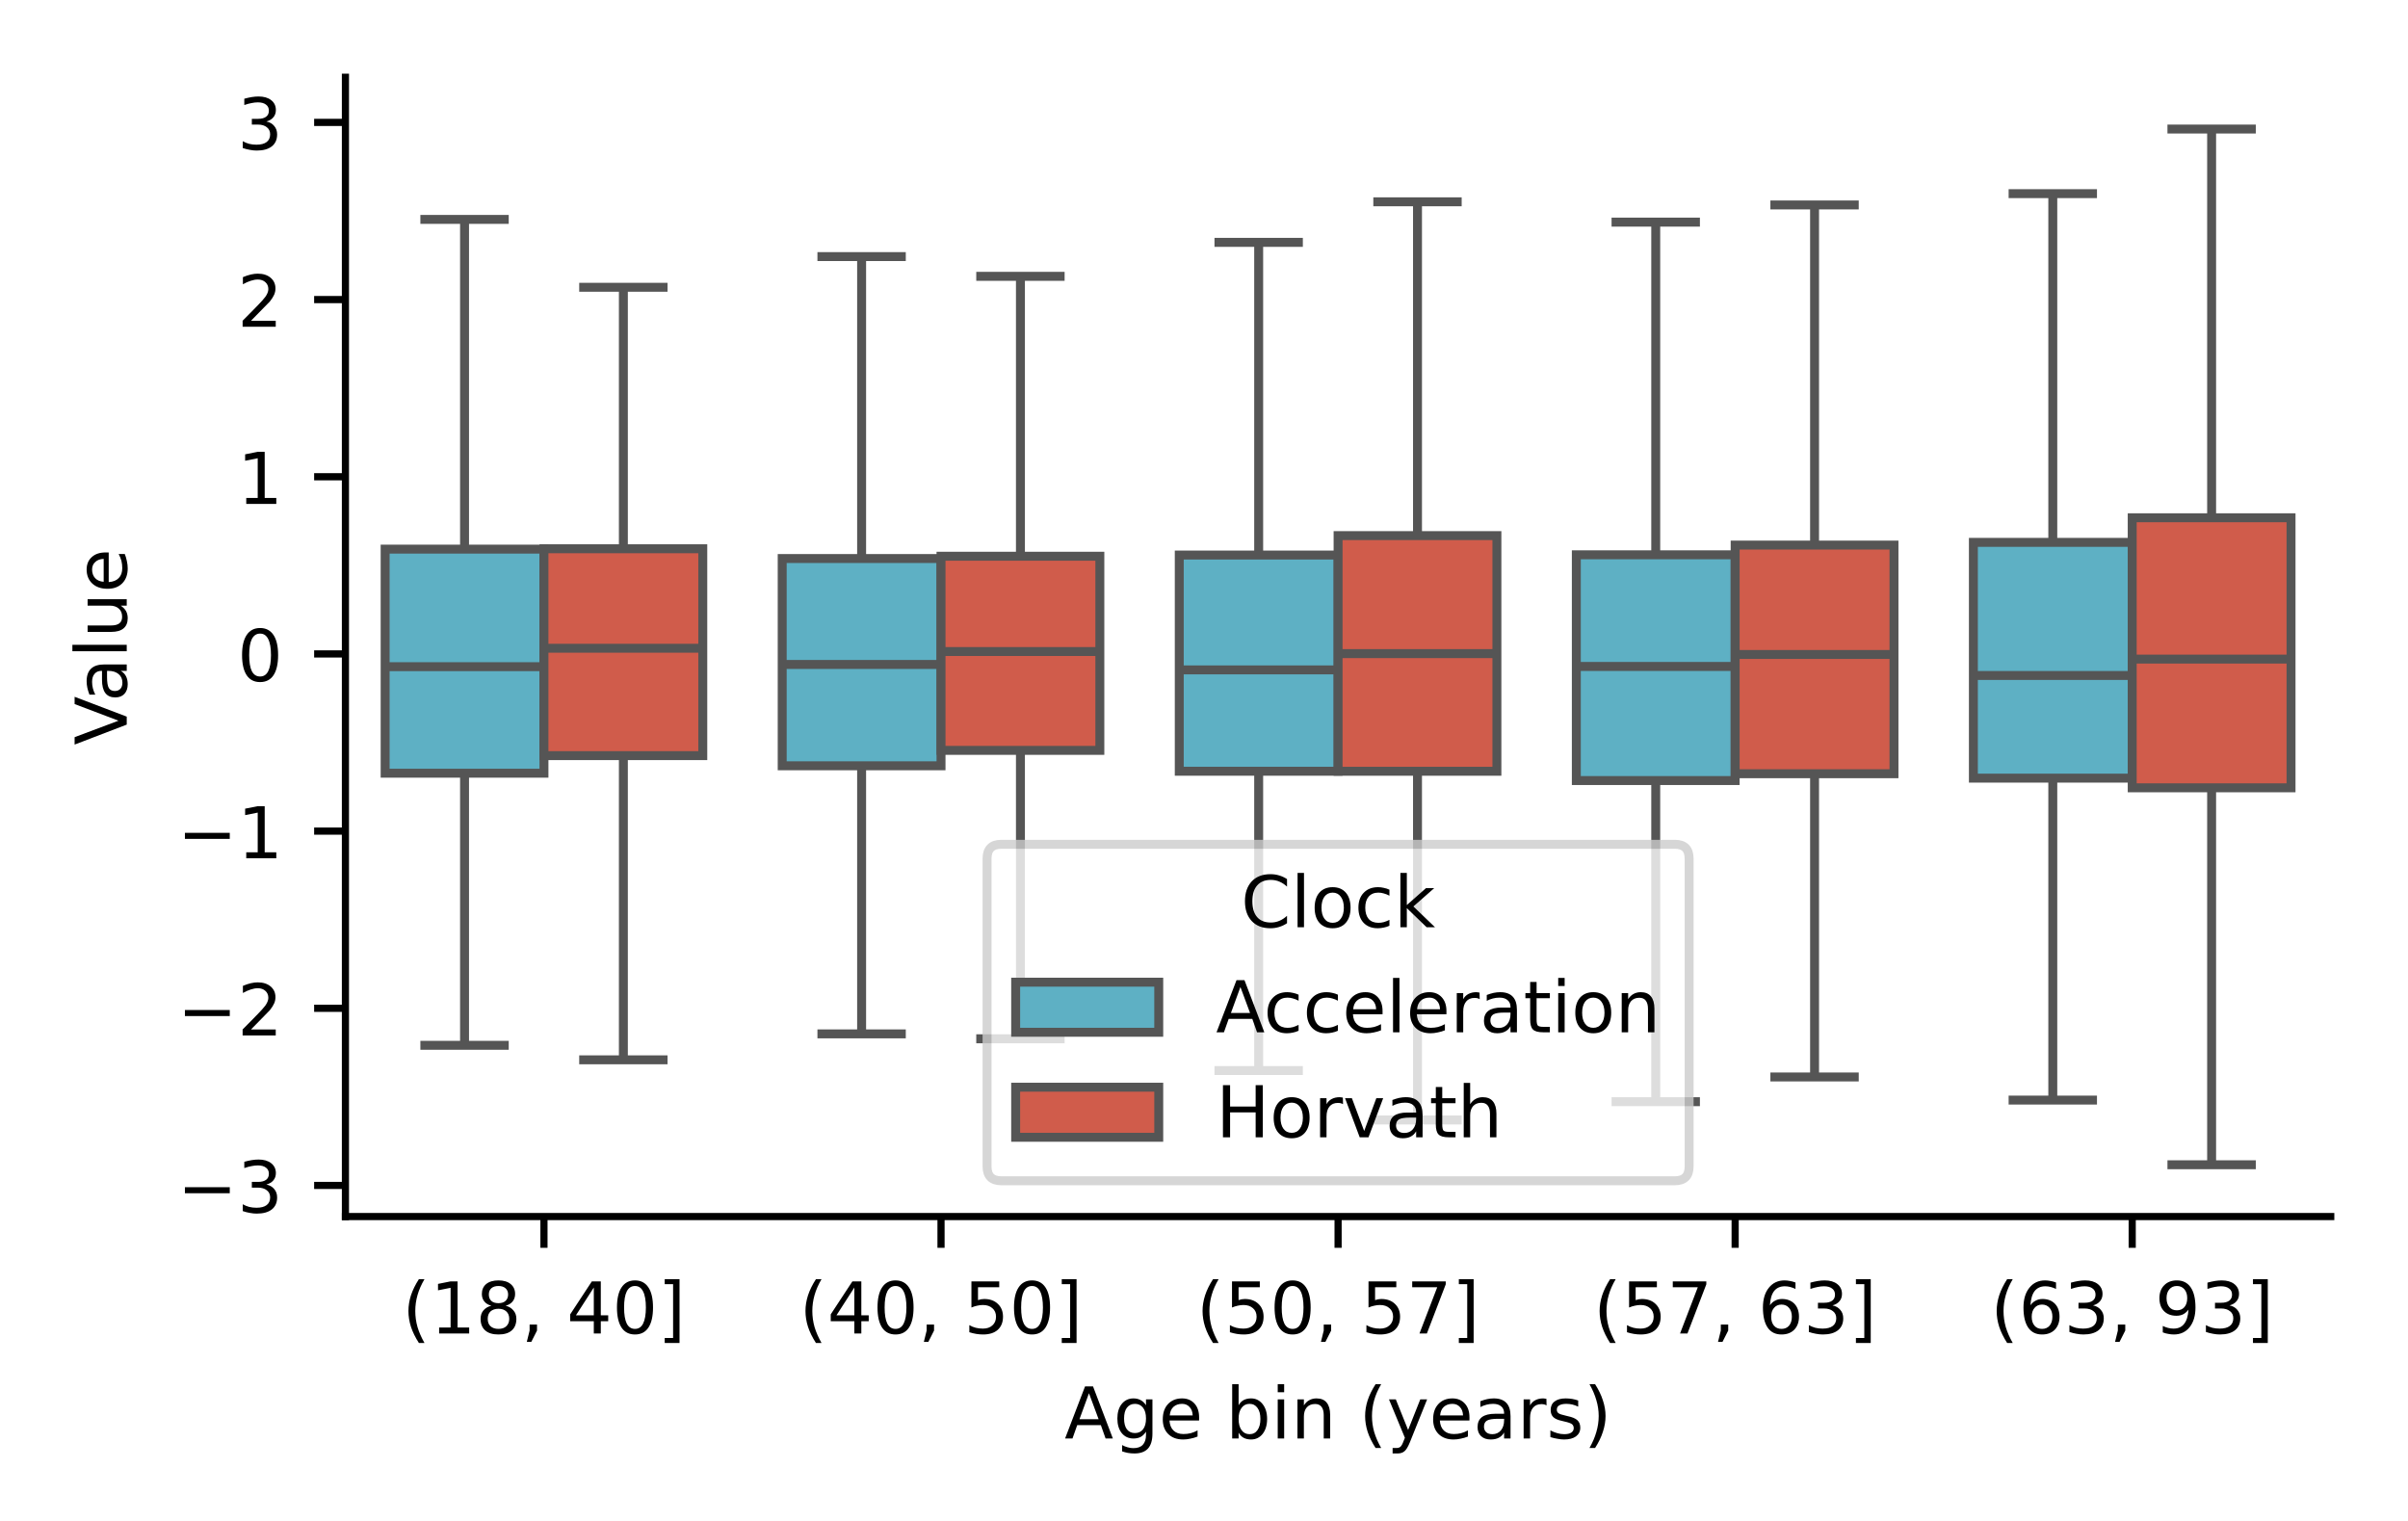
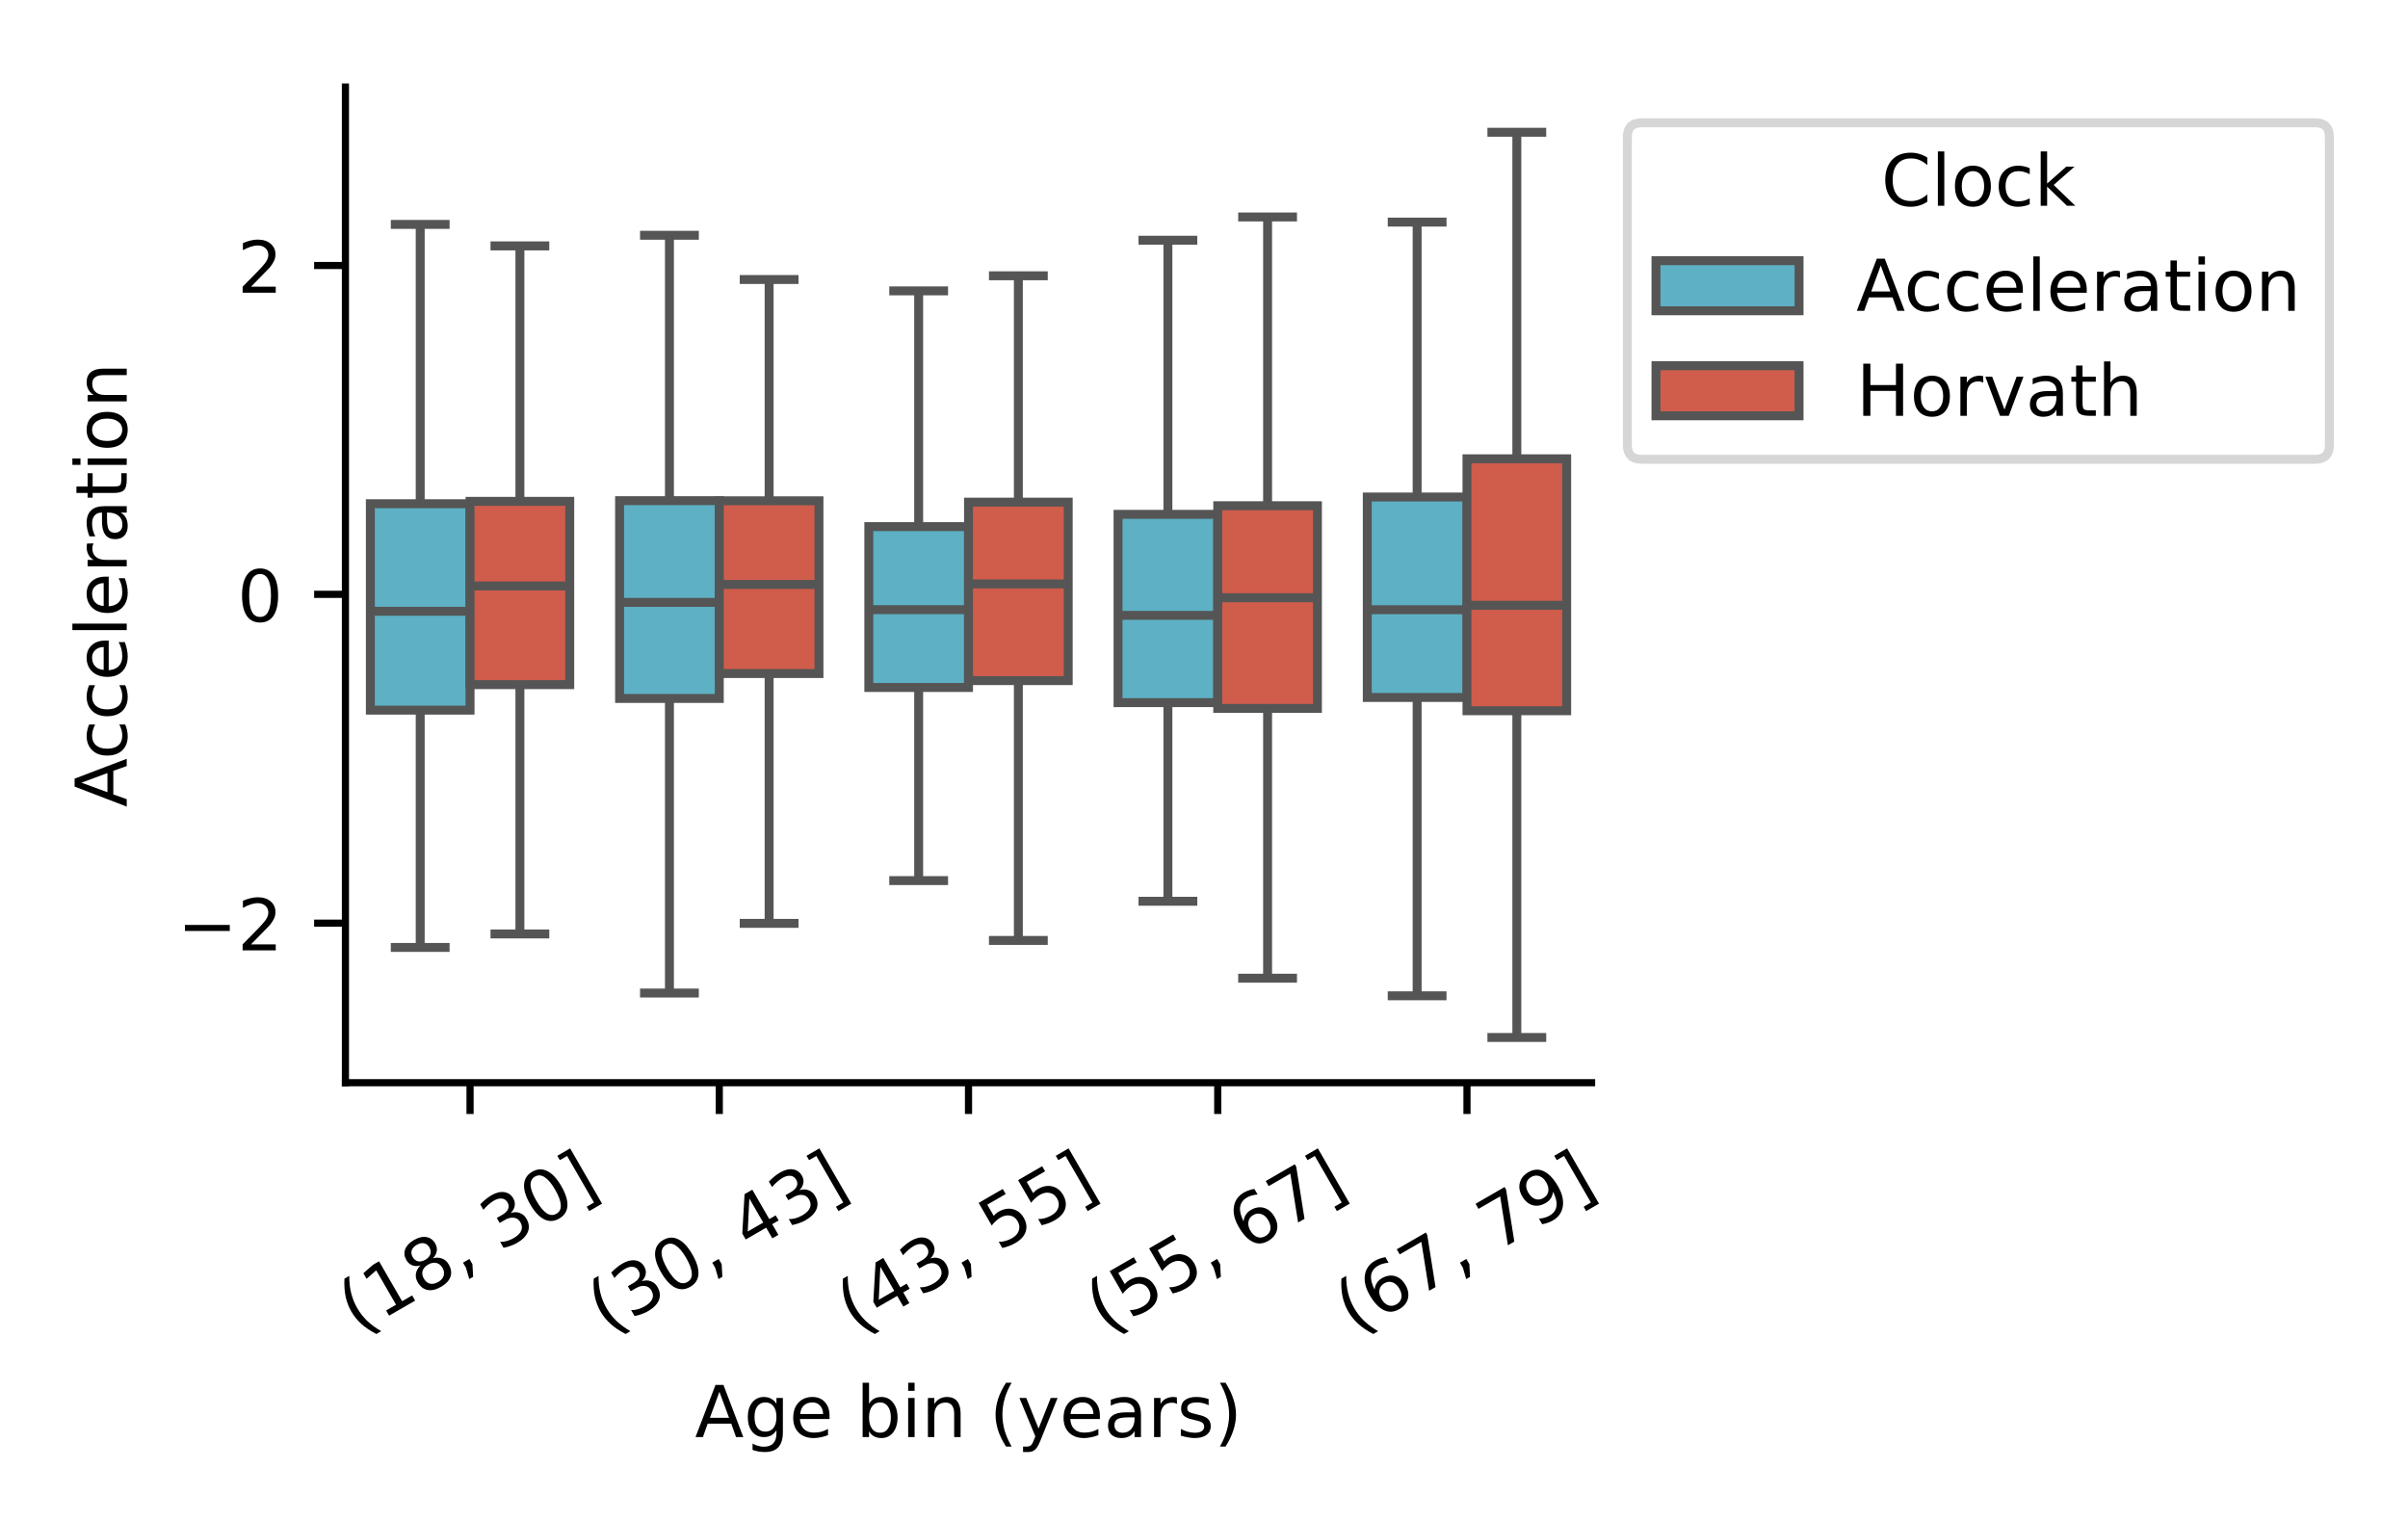
<svg xmlns="http://www.w3.org/2000/svg" xmlns:xlink="http://www.w3.org/1999/xlink" width="269.291pt" height="170.079pt" viewBox="0 0 269.291 170.079" version="1.1">
  <defs>
    <style type="text/css">*{stroke-linejoin: round; stroke-linecap: butt}</style>
  </defs>
  <g id="figure_1">
    <g id="patch_1">
      <path d="M 0 170.079  L 269.291 170.079  L 269.291 0  L 0 0  z " style="fill: #ffffff" />
    </g>
    <g id="axes_1">
      <g id="patch_2">
-         <path d="M 38.63 136.039  L 260.651 136.039  L 260.651 8.64  L 38.63 8.64  z " style="fill: #ffffff" />
+         <path d="M 38.63 121.073  L 177.991 121.073  L 177.991 9.731  L 38.63 9.731  z " style="fill: #ffffff" />
      </g>
      <g id="patch_3">
-         <path d="M 60.832 73.124  L 60.832 73.124  L 60.832 73.124  L 60.832 73.124  z " clip-path="url(#peef8551d88)" style="fill: #5eb0c4; stroke: #555555; stroke-linejoin: miter" />
+         <path d="M 52.566 66.462  L 52.566 66.462  L 52.566 66.462  L 52.566 66.462  z " clip-path="url(#p4eb5c14fce)" style="fill: #5eb0c4; stroke: #555555; stroke-linejoin: miter" />
      </g>
      <g id="patch_4">
-         <path d="M 60.832 73.124  L 60.832 73.124  L 60.832 73.124  L 60.832 73.124  z " clip-path="url(#peef8551d88)" style="fill: #d05c4b; stroke: #555555; stroke-linejoin: miter" />
+         <path d="M 52.566 66.462  L 52.566 66.462  L 52.566 66.462  L 52.566 66.462  z " clip-path="url(#p4eb5c14fce)" style="fill: #d05c4b; stroke: #555555; stroke-linejoin: miter" />
      </g>
      <g id="matplotlib.axis_1">
        <g id="xtick_1">
          <g id="line2d_1">
            <defs>
-               <path id="m5b26eb8c97" d="M 0 0  L 0 3.5  " style="stroke: #000000; stroke-width: 0.8" />
+               <path id="m382d76fce9" d="M 0 0  L 0 3.5  " style="stroke: #000000; stroke-width: 0.8" />
            </defs>
            <g>
-               <use xlink:href="#m5b26eb8c97" x="60.832" y="136.039" style="stroke: #000000; stroke-width: 0.8" />
+               <use xlink:href="#m382d76fce9" x="52.566" y="121.073" style="stroke: #000000; stroke-width: 0.8" />
            </g>
          </g>
          <g id="text_1">
-             <text style="font: 8px 'DejaVu Sans', 'Bitstream Vera Sans', 'Computer Modern Sans Serif', 'Lucida Grande', 'Verdana', 'Geneva', 'Lucid', 'Arial', 'Helvetica', 'Avant Garde', sans-serif; text-anchor: middle" x="60.832" y="149.117" transform="rotate(-0 60.83213 149.1175)">(18, 40]</text>
+             <text style="font: 8px 'DejaVu Sans', 'Bitstream Vera Sans', 'Computer Modern Sans Serif', 'Lucida Grande', 'Verdana', 'Geneva', 'Lucid', 'Arial', 'Helvetica', 'Avant Garde', sans-serif" transform="translate(39.94879 149.1815) rotate(-30)">(18, 30]</text>
          </g>
        </g>
        <g id="xtick_2">
          <g id="line2d_2">
            <g>
-               <use xlink:href="#m5b26eb8c97" x="105.236" y="136.039" style="stroke: #000000; stroke-width: 0.8" />
+               <use xlink:href="#m382d76fce9" x="80.438" y="121.073" style="stroke: #000000; stroke-width: 0.8" />
            </g>
          </g>
          <g id="text_2">
-             <text style="font: 8px 'DejaVu Sans', 'Bitstream Vera Sans', 'Computer Modern Sans Serif', 'Lucida Grande', 'Verdana', 'Geneva', 'Lucid', 'Arial', 'Helvetica', 'Avant Garde', sans-serif; text-anchor: middle" x="105.236" y="149.117" transform="rotate(-0 105.2364 149.1175)">(40, 50]</text>
+             <text style="font: 8px 'DejaVu Sans', 'Bitstream Vera Sans', 'Computer Modern Sans Serif', 'Lucida Grande', 'Verdana', 'Geneva', 'Lucid', 'Arial', 'Helvetica', 'Avant Garde', sans-serif" transform="translate(67.82106 149.1815) rotate(-30)">(30, 43]</text>
          </g>
        </g>
        <g id="xtick_3">
          <g id="line2d_3">
            <g>
-               <use xlink:href="#m5b26eb8c97" x="149.641" y="136.039" style="stroke: #000000; stroke-width: 0.8" />
+               <use xlink:href="#m382d76fce9" x="108.311" y="121.073" style="stroke: #000000; stroke-width: 0.8" />
            </g>
          </g>
          <g id="text_3">
-             <text style="font: 8px 'DejaVu Sans', 'Bitstream Vera Sans', 'Computer Modern Sans Serif', 'Lucida Grande', 'Verdana', 'Geneva', 'Lucid', 'Arial', 'Helvetica', 'Avant Garde', sans-serif; text-anchor: middle" x="149.641" y="149.117" transform="rotate(-0 149.6407 149.1175)">(50, 57]</text>
+             <text style="font: 8px 'DejaVu Sans', 'Bitstream Vera Sans', 'Computer Modern Sans Serif', 'Lucida Grande', 'Verdana', 'Geneva', 'Lucid', 'Arial', 'Helvetica', 'Avant Garde', sans-serif" transform="translate(95.69333 149.1815) rotate(-30)">(43, 55]</text>
          </g>
        </g>
        <g id="xtick_4">
          <g id="line2d_4">
            <g>
-               <use xlink:href="#m5b26eb8c97" x="194.045" y="136.039" style="stroke: #000000; stroke-width: 0.8" />
+               <use xlink:href="#m382d76fce9" x="136.183" y="121.073" style="stroke: #000000; stroke-width: 0.8" />
            </g>
          </g>
          <g id="text_4">
-             <text style="font: 8px 'DejaVu Sans', 'Bitstream Vera Sans', 'Computer Modern Sans Serif', 'Lucida Grande', 'Verdana', 'Geneva', 'Lucid', 'Arial', 'Helvetica', 'Avant Garde', sans-serif; text-anchor: middle" x="194.045" y="149.117" transform="rotate(-0 194.0449 149.1175)">(57, 63]</text>
+             <text style="font: 8px 'DejaVu Sans', 'Bitstream Vera Sans', 'Computer Modern Sans Serif', 'Lucida Grande', 'Verdana', 'Geneva', 'Lucid', 'Arial', 'Helvetica', 'Avant Garde', sans-serif" transform="translate(123.5656 149.1815) rotate(-30)">(55, 67]</text>
          </g>
        </g>
        <g id="xtick_5">
          <g id="line2d_5">
            <g>
-               <use xlink:href="#m5b26eb8c97" x="238.449" y="136.039" style="stroke: #000000; stroke-width: 0.8" />
+               <use xlink:href="#m382d76fce9" x="164.055" y="121.073" style="stroke: #000000; stroke-width: 0.8" />
            </g>
          </g>
          <g id="text_5">
-             <text style="font: 8px 'DejaVu Sans', 'Bitstream Vera Sans', 'Computer Modern Sans Serif', 'Lucida Grande', 'Verdana', 'Geneva', 'Lucid', 'Arial', 'Helvetica', 'Avant Garde', sans-serif; text-anchor: middle" x="238.449" y="149.117" transform="rotate(-0 238.4492 149.1175)">(63, 93]</text>
+             <text style="font: 8px 'DejaVu Sans', 'Bitstream Vera Sans', 'Computer Modern Sans Serif', 'Lucida Grande', 'Verdana', 'Geneva', 'Lucid', 'Arial', 'Helvetica', 'Avant Garde', sans-serif" transform="translate(151.4379 149.1815) rotate(-30)">(67, 79]</text>
          </g>
        </g>
        <g id="text_6">
-           <text style="font: 8px 'DejaVu Sans', 'Bitstream Vera Sans', 'Computer Modern Sans Serif', 'Lucida Grande', 'Verdana', 'Geneva', 'Lucid', 'Arial', 'Helvetica', 'Avant Garde', sans-serif; text-anchor: middle" x="149.641" y="160.86" transform="rotate(-0 149.6407 160.86)">Age bin (years)</text>
+           <text style="font: 8px 'DejaVu Sans', 'Bitstream Vera Sans', 'Computer Modern Sans Serif', 'Lucida Grande', 'Verdana', 'Geneva', 'Lucid', 'Arial', 'Helvetica', 'Avant Garde', sans-serif; text-anchor: middle" x="108.311" y="160.701" transform="rotate(-0 108.3107 160.7011)">Age bin (years)</text>
        </g>
      </g>
      <g id="matplotlib.axis_2">
        <g id="ytick_1">
          <g id="line2d_6">
            <defs>
-               <path id="m53da7fe9da" d="M 0 0  L -3.5 0  " style="stroke: #000000; stroke-width: 0.8" />
+               <path id="m866adeaef5" d="M 0 0  L -3.5 0  " style="stroke: #000000; stroke-width: 0.8" />
            </defs>
            <g>
-               <use xlink:href="#m53da7fe9da" x="38.63" y="132.561" style="stroke: #000000; stroke-width: 0.8" />
+               <use xlink:href="#m866adeaef5" x="38.63" y="103.232" style="stroke: #000000; stroke-width: 0.8" />
            </g>
          </g>
          <g id="text_7">
-             <text style="font: 8px 'DejaVu Sans', 'Bitstream Vera Sans', 'Computer Modern Sans Serif', 'Lucida Grande', 'Verdana', 'Geneva', 'Lucid', 'Arial', 'Helvetica', 'Avant Garde', sans-serif; text-anchor: end" x="31.63" y="135.6" transform="rotate(-0 31.63 135.6001)">−3</text>
+             <text style="font: 8px 'DejaVu Sans', 'Bitstream Vera Sans', 'Computer Modern Sans Serif', 'Lucida Grande', 'Verdana', 'Geneva', 'Lucid', 'Arial', 'Helvetica', 'Avant Garde', sans-serif; text-anchor: end" x="31.63" y="106.272" transform="rotate(-0 31.63 106.2716)">−2</text>
          </g>
        </g>
        <g id="ytick_2">
          <g id="line2d_7">
            <g>
-               <use xlink:href="#m53da7fe9da" x="38.63" y="112.749" style="stroke: #000000; stroke-width: 0.8" />
+               <use xlink:href="#m866adeaef5" x="38.63" y="66.462" style="stroke: #000000; stroke-width: 0.8" />
            </g>
          </g>
          <g id="text_8">
-             <text style="font: 8px 'DejaVu Sans', 'Bitstream Vera Sans', 'Computer Modern Sans Serif', 'Lucida Grande', 'Verdana', 'Geneva', 'Lucid', 'Arial', 'Helvetica', 'Avant Garde', sans-serif; text-anchor: end" x="31.63" y="115.788" transform="rotate(-0 31.63 115.7879)">−2</text>
+             <text style="font: 8px 'DejaVu Sans', 'Bitstream Vera Sans', 'Computer Modern Sans Serif', 'Lucida Grande', 'Verdana', 'Geneva', 'Lucid', 'Arial', 'Helvetica', 'Avant Garde', sans-serif; text-anchor: end" x="31.63" y="69.502" transform="rotate(-0 31.63 69.50157)">0</text>
          </g>
        </g>
        <g id="ytick_3">
          <g id="line2d_8">
            <g>
-               <use xlink:href="#m53da7fe9da" x="38.63" y="92.936" style="stroke: #000000; stroke-width: 0.8" />
+               <use xlink:href="#m866adeaef5" x="38.63" y="29.692" style="stroke: #000000; stroke-width: 0.8" />
            </g>
          </g>
          <g id="text_9">
-             <text style="font: 8px 'DejaVu Sans', 'Bitstream Vera Sans', 'Computer Modern Sans Serif', 'Lucida Grande', 'Verdana', 'Geneva', 'Lucid', 'Arial', 'Helvetica', 'Avant Garde', sans-serif; text-anchor: end" x="31.63" y="95.976" transform="rotate(-0 31.63 95.97571)">−1</text>
-           </g>
-         </g>
-         <g id="ytick_4">
-           <g id="line2d_9">
-             <g>
-               <use xlink:href="#m53da7fe9da" x="38.63" y="73.124" style="stroke: #000000; stroke-width: 0.8" />
-             </g>
-           </g>
-           <g id="text_10">
-             <text style="font: 8px 'DejaVu Sans', 'Bitstream Vera Sans', 'Computer Modern Sans Serif', 'Lucida Grande', 'Verdana', 'Geneva', 'Lucid', 'Arial', 'Helvetica', 'Avant Garde', sans-serif; text-anchor: end" x="31.63" y="76.164" transform="rotate(-0 31.63 76.16353)">0</text>
-           </g>
-         </g>
-         <g id="ytick_5">
-           <g id="line2d_10">
-             <g>
-               <use xlink:href="#m53da7fe9da" x="38.63" y="53.312" style="stroke: #000000; stroke-width: 0.8" />
-             </g>
-           </g>
-           <g id="text_11">
-             <text style="font: 8px 'DejaVu Sans', 'Bitstream Vera Sans', 'Computer Modern Sans Serif', 'Lucida Grande', 'Verdana', 'Geneva', 'Lucid', 'Arial', 'Helvetica', 'Avant Garde', sans-serif; text-anchor: end" x="31.63" y="56.351" transform="rotate(-0 31.63 56.35135)">1</text>
-           </g>
-         </g>
-         <g id="ytick_6">
-           <g id="line2d_11">
-             <g>
-               <use xlink:href="#m53da7fe9da" x="38.63" y="33.5" style="stroke: #000000; stroke-width: 0.8" />
-             </g>
-           </g>
-           <g id="text_12">
-             <text style="font: 8px 'DejaVu Sans', 'Bitstream Vera Sans', 'Computer Modern Sans Serif', 'Lucida Grande', 'Verdana', 'Geneva', 'Lucid', 'Arial', 'Helvetica', 'Avant Garde', sans-serif; text-anchor: end" x="31.63" y="36.539" transform="rotate(-0 31.63 36.53917)">2</text>
-           </g>
-         </g>
-         <g id="ytick_7">
-           <g id="line2d_12">
-             <g>
-               <use xlink:href="#m53da7fe9da" x="38.63" y="13.688" style="stroke: #000000; stroke-width: 0.8" />
-             </g>
-           </g>
-           <g id="text_13">
-             <text style="font: 8px 'DejaVu Sans', 'Bitstream Vera Sans', 'Computer Modern Sans Serif', 'Lucida Grande', 'Verdana', 'Geneva', 'Lucid', 'Arial', 'Helvetica', 'Avant Garde', sans-serif; text-anchor: end" x="31.63" y="16.727" transform="rotate(-0 31.63 16.72699)">3</text>
-           </g>
-         </g>
-         <g id="text_14">
-           <text style="font: 8px 'DejaVu Sans', 'Bitstream Vera Sans', 'Computer Modern Sans Serif', 'Lucida Grande', 'Verdana', 'Geneva', 'Lucid', 'Arial', 'Helvetica', 'Avant Garde', sans-serif; text-anchor: middle" x="14.172" y="72.339" transform="rotate(-90 14.1725 72.33937)">Value</text>
+             <text style="font: 8px 'DejaVu Sans', 'Bitstream Vera Sans', 'Computer Modern Sans Serif', 'Lucida Grande', 'Verdana', 'Geneva', 'Lucid', 'Arial', 'Helvetica', 'Avant Garde', sans-serif; text-anchor: end" x="31.63" y="32.732" transform="rotate(-0 31.63 32.73159)">2</text>
+           </g>
+         </g>
+         <g id="text_10">
+           <text style="font: 8px 'DejaVu Sans', 'Bitstream Vera Sans', 'Computer Modern Sans Serif', 'Lucida Grande', 'Verdana', 'Geneva', 'Lucid', 'Arial', 'Helvetica', 'Avant Garde', sans-serif; text-anchor: middle" x="14.172" y="65.402" transform="rotate(-90 14.1725 65.40221)">Acceleration</text>
        </g>
      </g>
      <g id="patch_5">
-         <path d="M 43.07 86.462  L 60.832 86.462  L 60.832 61.406  L 43.07 61.406  L 43.07 86.462  z " clip-path="url(#peef8551d88)" style="fill: #5eb0c4; stroke: #555555; stroke-linejoin: miter" />
+         <path d="M 41.417 79.411  L 52.566 79.411  L 52.566 56.327  L 41.417 56.327  L 41.417 79.411  z " clip-path="url(#p4eb5c14fce)" style="fill: #5eb0c4; stroke: #555555; stroke-linejoin: miter" />
+       </g>
+       <g id="line2d_9">
+         <path d="M 46.992 79.411  L 46.992 105.946  " clip-path="url(#p4eb5c14fce)" style="fill: none; stroke: #555555" />
+       </g>
+       <g id="line2d_10">
+         <path d="M 46.992 56.327  L 46.992 25.092  " clip-path="url(#p4eb5c14fce)" style="fill: none; stroke: #555555" />
+       </g>
+       <g id="line2d_11">
+         <path d="M 44.204 105.946  L 49.779 105.946  " clip-path="url(#p4eb5c14fce)" style="fill: none; stroke: #555555; stroke-linecap: square" />
+       </g>
+       <g id="line2d_12">
+         <path d="M 44.204 25.092  L 49.779 25.092  " clip-path="url(#p4eb5c14fce)" style="fill: none; stroke: #555555; stroke-linecap: square" />
+       </g>
+       <g id="patch_6">
+         <path d="M 69.289 78.103  L 80.438 78.103  L 80.438 55.986  L 69.289 55.986  L 69.289 78.103  z " clip-path="url(#p4eb5c14fce)" style="fill: #5eb0c4; stroke: #555555; stroke-linejoin: miter" />
      </g>
      <g id="line2d_13">
-         <path d="M 51.951 86.462  L 51.951 116.888  " clip-path="url(#peef8551d88)" style="fill: none; stroke: #555555" />
+         <path d="M 74.864 78.103  L 74.864 111.044  " clip-path="url(#p4eb5c14fce)" style="fill: none; stroke: #555555" />
      </g>
      <g id="line2d_14">
-         <path d="M 51.951 61.406  L 51.951 24.533  " clip-path="url(#peef8551d88)" style="fill: none; stroke: #555555" />
+         <path d="M 74.864 55.986  L 74.864 26.309  " clip-path="url(#p4eb5c14fce)" style="fill: none; stroke: #555555" />
      </g>
      <g id="line2d_15">
-         <path d="M 47.511 116.888  L 56.392 116.888  " clip-path="url(#peef8551d88)" style="fill: none; stroke: #555555; stroke-linecap: square" />
+         <path d="M 72.077 111.044  L 77.651 111.044  " clip-path="url(#p4eb5c14fce)" style="fill: none; stroke: #555555; stroke-linecap: square" />
      </g>
      <g id="line2d_16">
-         <path d="M 47.511 24.533  L 56.392 24.533  " clip-path="url(#peef8551d88)" style="fill: none; stroke: #555555; stroke-linecap: square" />
-       </g>
-       <g id="patch_6">
-         <path d="M 87.475 85.633  L 105.236 85.633  L 105.236 62.457  L 87.475 62.457  L 87.475 85.633  z " clip-path="url(#peef8551d88)" style="fill: #5eb0c4; stroke: #555555; stroke-linejoin: miter" />
+         <path d="M 72.077 26.309  L 77.651 26.309  " clip-path="url(#p4eb5c14fce)" style="fill: none; stroke: #555555; stroke-linecap: square" />
+       </g>
+       <g id="patch_7">
+         <path d="M 97.162 76.877  L 108.311 76.877  L 108.311 58.888  L 97.162 58.888  L 97.162 76.877  z " clip-path="url(#p4eb5c14fce)" style="fill: #5eb0c4; stroke: #555555; stroke-linejoin: miter" />
      </g>
      <g id="line2d_17">
-         <path d="M 96.356 85.633  L 96.356 115.612  " clip-path="url(#peef8551d88)" style="fill: none; stroke: #555555" />
+         <path d="M 102.736 76.877  L 102.736 98.471  " clip-path="url(#p4eb5c14fce)" style="fill: none; stroke: #555555" />
      </g>
      <g id="line2d_18">
-         <path d="M 96.356 62.457  L 96.356 28.69  " clip-path="url(#peef8551d88)" style="fill: none; stroke: #555555" />
+         <path d="M 102.736 58.888  L 102.736 32.526  " clip-path="url(#p4eb5c14fce)" style="fill: none; stroke: #555555" />
      </g>
      <g id="line2d_19">
-         <path d="M 91.915 115.612  L 100.796 115.612  " clip-path="url(#peef8551d88)" style="fill: none; stroke: #555555; stroke-linecap: square" />
+         <path d="M 99.949 98.471  L 105.523 98.471  " clip-path="url(#p4eb5c14fce)" style="fill: none; stroke: #555555; stroke-linecap: square" />
      </g>
      <g id="line2d_20">
-         <path d="M 91.915 28.69  L 100.796 28.69  " clip-path="url(#peef8551d88)" style="fill: none; stroke: #555555; stroke-linecap: square" />
-       </g>
-       <g id="patch_7">
-         <path d="M 131.879 86.244  L 149.641 86.244  L 149.641 62.067  L 131.879 62.067  L 131.879 86.244  z " clip-path="url(#peef8551d88)" style="fill: #5eb0c4; stroke: #555555; stroke-linejoin: miter" />
+         <path d="M 99.949 32.526  L 105.523 32.526  " clip-path="url(#p4eb5c14fce)" style="fill: none; stroke: #555555; stroke-linecap: square" />
+       </g>
+       <g id="patch_8">
+         <path d="M 125.034 78.572  L 136.183 78.572  L 136.183 57.515  L 125.034 57.515  L 125.034 78.572  z " clip-path="url(#p4eb5c14fce)" style="fill: #5eb0c4; stroke: #555555; stroke-linejoin: miter" />
      </g>
      <g id="line2d_21">
-         <path d="M 140.76 86.244  L 140.76 119.715  " clip-path="url(#peef8551d88)" style="fill: none; stroke: #555555" />
+         <path d="M 130.608 78.572  L 130.608 100.782  " clip-path="url(#p4eb5c14fce)" style="fill: none; stroke: #555555" />
      </g>
      <g id="line2d_22">
-         <path d="M 140.76 62.067  L 140.76 27.102  " clip-path="url(#peef8551d88)" style="fill: none; stroke: #555555" />
+         <path d="M 130.608 57.515  L 130.608 26.862  " clip-path="url(#p4eb5c14fce)" style="fill: none; stroke: #555555" />
      </g>
      <g id="line2d_23">
-         <path d="M 136.319 119.715  L 145.2 119.715  " clip-path="url(#peef8551d88)" style="fill: none; stroke: #555555; stroke-linecap: square" />
+         <path d="M 127.821 100.782  L 133.396 100.782  " clip-path="url(#p4eb5c14fce)" style="fill: none; stroke: #555555; stroke-linecap: square" />
      </g>
      <g id="line2d_24">
-         <path d="M 136.319 27.102  L 145.2 27.102  " clip-path="url(#peef8551d88)" style="fill: none; stroke: #555555; stroke-linecap: square" />
-       </g>
-       <g id="patch_8">
-         <path d="M 176.283 87.284  L 194.045 87.284  L 194.045 62.039  L 176.283 62.039  L 176.283 87.284  z " clip-path="url(#peef8551d88)" style="fill: #5eb0c4; stroke: #555555; stroke-linejoin: miter" />
+         <path d="M 127.821 26.862  L 133.396 26.862  " clip-path="url(#p4eb5c14fce)" style="fill: none; stroke: #555555; stroke-linecap: square" />
+       </g>
+       <g id="patch_9">
+         <path d="M 152.906 77.993  L 164.055 77.993  L 164.055 55.578  L 152.906 55.578  L 152.906 77.993  z " clip-path="url(#p4eb5c14fce)" style="fill: #5eb0c4; stroke: #555555; stroke-linejoin: miter" />
      </g>
      <g id="line2d_25">
-         <path d="M 185.164 87.284  L 185.164 123.194  " clip-path="url(#peef8551d88)" style="fill: none; stroke: #555555" />
+         <path d="M 158.481 77.993  L 158.481 111.353  " clip-path="url(#p4eb5c14fce)" style="fill: none; stroke: #555555" />
      </g>
      <g id="line2d_26">
-         <path d="M 185.164 62.039  L 185.164 24.839  " clip-path="url(#peef8551d88)" style="fill: none; stroke: #555555" />
+         <path d="M 158.481 55.578  L 158.481 24.838  " clip-path="url(#p4eb5c14fce)" style="fill: none; stroke: #555555" />
      </g>
      <g id="line2d_27">
-         <path d="M 180.724 123.194  L 189.605 123.194  " clip-path="url(#peef8551d88)" style="fill: none; stroke: #555555; stroke-linecap: square" />
+         <path d="M 155.694 111.353  L 161.268 111.353  " clip-path="url(#p4eb5c14fce)" style="fill: none; stroke: #555555; stroke-linecap: square" />
      </g>
      <g id="line2d_28">
-         <path d="M 180.724 24.839  L 189.605 24.839  " clip-path="url(#peef8551d88)" style="fill: none; stroke: #555555; stroke-linecap: square" />
-       </g>
-       <g id="patch_9">
-         <path d="M 220.687 87.015  L 238.449 87.015  L 238.449 60.65  L 220.687 60.65  L 220.687 87.015  z " clip-path="url(#peef8551d88)" style="fill: #5eb0c4; stroke: #555555; stroke-linejoin: miter" />
+         <path d="M 155.694 24.838  L 161.268 24.838  " clip-path="url(#p4eb5c14fce)" style="fill: none; stroke: #555555; stroke-linecap: square" />
+       </g>
+       <g id="patch_10">
+         <path d="M 52.566 76.56  L 63.715 76.56  L 63.715 56.063  L 52.566 56.063  L 52.566 76.56  z " clip-path="url(#p4eb5c14fce)" style="fill: #d05c4b; stroke: #555555; stroke-linejoin: miter" />
      </g>
      <g id="line2d_29">
-         <path d="M 229.568 87.015  L 229.568 123.013  " clip-path="url(#peef8551d88)" style="fill: none; stroke: #555555" />
+         <path d="M 58.141 76.56  L 58.141 104.438  " clip-path="url(#p4eb5c14fce)" style="fill: none; stroke: #555555" />
      </g>
      <g id="line2d_30">
-         <path d="M 229.568 60.65  L 229.568 21.655  " clip-path="url(#peef8551d88)" style="fill: none; stroke: #555555" />
+         <path d="M 58.141 56.063  L 58.141 27.496  " clip-path="url(#p4eb5c14fce)" style="fill: none; stroke: #555555" />
      </g>
      <g id="line2d_31">
-         <path d="M 225.128 123.013  L 234.009 123.013  " clip-path="url(#peef8551d88)" style="fill: none; stroke: #555555; stroke-linecap: square" />
+         <path d="M 55.353 104.438  L 60.928 104.438  " clip-path="url(#p4eb5c14fce)" style="fill: none; stroke: #555555; stroke-linecap: square" />
      </g>
      <g id="line2d_32">
-         <path d="M 225.128 21.655  L 234.009 21.655  " clip-path="url(#peef8551d88)" style="fill: none; stroke: #555555; stroke-linecap: square" />
-       </g>
-       <g id="patch_10">
-         <path d="M 60.832 84.497  L 78.594 84.497  L 78.594 61.364  L 60.832 61.364  L 60.832 84.497  z " clip-path="url(#peef8551d88)" style="fill: #d05c4b; stroke: #555555; stroke-linejoin: miter" />
+         <path d="M 55.353 27.496  L 60.928 27.496  " clip-path="url(#p4eb5c14fce)" style="fill: none; stroke: #555555; stroke-linecap: square" />
+       </g>
+       <g id="patch_11">
+         <path d="M 80.438 75.317  L 91.587 75.317  L 91.587 56.001  L 80.438 56.001  L 80.438 75.317  z " clip-path="url(#p4eb5c14fce)" style="fill: #d05c4b; stroke: #555555; stroke-linejoin: miter" />
      </g>
      <g id="line2d_33">
-         <path d="M 69.713 84.497  L 69.713 118.512  " clip-path="url(#peef8551d88)" style="fill: none; stroke: #555555" />
+         <path d="M 86.013 75.317  L 86.013 103.255  " clip-path="url(#p4eb5c14fce)" style="fill: none; stroke: #555555" />
      </g>
      <g id="line2d_34">
-         <path d="M 69.713 61.364  L 69.713 32.123  " clip-path="url(#peef8551d88)" style="fill: none; stroke: #555555" />
+         <path d="M 86.013 56.001  L 86.013 31.253  " clip-path="url(#p4eb5c14fce)" style="fill: none; stroke: #555555" />
      </g>
      <g id="line2d_35">
-         <path d="M 65.273 118.512  L 74.153 118.512  " clip-path="url(#peef8551d88)" style="fill: none; stroke: #555555; stroke-linecap: square" />
+         <path d="M 83.226 103.255  L 88.8 103.255  " clip-path="url(#p4eb5c14fce)" style="fill: none; stroke: #555555; stroke-linecap: square" />
      </g>
      <g id="line2d_36">
-         <path d="M 65.273 32.123  L 74.153 32.123  " clip-path="url(#peef8551d88)" style="fill: none; stroke: #555555; stroke-linecap: square" />
-       </g>
-       <g id="patch_11">
-         <path d="M 105.236 83.909  L 122.998 83.909  L 122.998 62.2  L 105.236 62.2  L 105.236 83.909  z " clip-path="url(#peef8551d88)" style="fill: #d05c4b; stroke: #555555; stroke-linejoin: miter" />
+         <path d="M 83.226 31.253  L 88.8 31.253  " clip-path="url(#p4eb5c14fce)" style="fill: none; stroke: #555555; stroke-linecap: square" />
+       </g>
+       <g id="patch_12">
+         <path d="M 108.311 76.108  L 119.46 76.108  L 119.46 56.152  L 108.311 56.152  L 108.311 76.108  z " clip-path="url(#p4eb5c14fce)" style="fill: #d05c4b; stroke: #555555; stroke-linejoin: miter" />
      </g>
      <g id="line2d_37">
-         <path d="M 114.117 83.909  L 114.117 116.161  " clip-path="url(#peef8551d88)" style="fill: none; stroke: #555555" />
+         <path d="M 113.885 76.108  L 113.885 105.163  " clip-path="url(#p4eb5c14fce)" style="fill: none; stroke: #555555" />
      </g>
      <g id="line2d_38">
-         <path d="M 114.117 62.2  L 114.117 30.9  " clip-path="url(#peef8551d88)" style="fill: none; stroke: #555555" />
+         <path d="M 113.885 56.152  L 113.885 30.839  " clip-path="url(#p4eb5c14fce)" style="fill: none; stroke: #555555" />
      </g>
      <g id="line2d_39">
-         <path d="M 109.677 116.161  L 118.558 116.161  " clip-path="url(#peef8551d88)" style="fill: none; stroke: #555555; stroke-linecap: square" />
+         <path d="M 111.098 105.163  L 116.672 105.163  " clip-path="url(#p4eb5c14fce)" style="fill: none; stroke: #555555; stroke-linecap: square" />
      </g>
      <g id="line2d_40">
-         <path d="M 109.677 30.9  L 118.558 30.9  " clip-path="url(#peef8551d88)" style="fill: none; stroke: #555555; stroke-linecap: square" />
-       </g>
-       <g id="patch_12">
-         <path d="M 149.641 86.246  L 167.402 86.246  L 167.402 59.894  L 149.641 59.894  L 149.641 86.246  z " clip-path="url(#peef8551d88)" style="fill: #d05c4b; stroke: #555555; stroke-linejoin: miter" />
+         <path d="M 111.098 30.839  L 116.672 30.839  " clip-path="url(#p4eb5c14fce)" style="fill: none; stroke: #555555; stroke-linecap: square" />
+       </g>
+       <g id="patch_13">
+         <path d="M 136.183 79.217  L 147.332 79.217  L 147.332 56.553  L 136.183 56.553  L 136.183 79.217  z " clip-path="url(#p4eb5c14fce)" style="fill: #d05c4b; stroke: #555555; stroke-linejoin: miter" />
      </g>
      <g id="line2d_41">
-         <path d="M 158.522 86.246  L 158.522 125.238  " clip-path="url(#peef8551d88)" style="fill: none; stroke: #555555" />
+         <path d="M 141.757 79.217  L 141.757 109.388  " clip-path="url(#p4eb5c14fce)" style="fill: none; stroke: #555555" />
      </g>
      <g id="line2d_42">
-         <path d="M 158.522 59.894  L 158.522 22.564  " clip-path="url(#peef8551d88)" style="fill: none; stroke: #555555" />
+         <path d="M 141.757 56.553  L 141.757 24.262  " clip-path="url(#p4eb5c14fce)" style="fill: none; stroke: #555555" />
      </g>
      <g id="line2d_43">
-         <path d="M 154.081 125.238  L 162.962 125.238  " clip-path="url(#peef8551d88)" style="fill: none; stroke: #555555; stroke-linecap: square" />
+         <path d="M 138.97 109.388  L 144.545 109.388  " clip-path="url(#p4eb5c14fce)" style="fill: none; stroke: #555555; stroke-linecap: square" />
      </g>
      <g id="line2d_44">
-         <path d="M 154.081 22.564  L 162.962 22.564  " clip-path="url(#peef8551d88)" style="fill: none; stroke: #555555; stroke-linecap: square" />
-       </g>
-       <g id="patch_13">
-         <path d="M 194.045 86.521  L 211.807 86.521  L 211.807 60.953  L 194.045 60.953  L 194.045 86.521  z " clip-path="url(#peef8551d88)" style="fill: #d05c4b; stroke: #555555; stroke-linejoin: miter" />
+         <path d="M 138.97 24.262  L 144.545 24.262  " clip-path="url(#p4eb5c14fce)" style="fill: none; stroke: #555555; stroke-linecap: square" />
+       </g>
+       <g id="patch_14">
+         <path d="M 164.055 79.477  L 175.204 79.477  L 175.204 51.303  L 164.055 51.303  L 164.055 79.477  z " clip-path="url(#p4eb5c14fce)" style="fill: #d05c4b; stroke: #555555; stroke-linejoin: miter" />
      </g>
      <g id="line2d_45">
-         <path d="M 202.926 86.521  L 202.926 120.433  " clip-path="url(#peef8551d88)" style="fill: none; stroke: #555555" />
+         <path d="M 169.63 79.477  L 169.63 116.012  " clip-path="url(#p4eb5c14fce)" style="fill: none; stroke: #555555" />
      </g>
      <g id="line2d_46">
-         <path d="M 202.926 60.953  L 202.926 22.92  " clip-path="url(#peef8551d88)" style="fill: none; stroke: #555555" />
+         <path d="M 169.63 51.303  L 169.63 14.792  " clip-path="url(#p4eb5c14fce)" style="fill: none; stroke: #555555" />
      </g>
      <g id="line2d_47">
-         <path d="M 198.485 120.433  L 207.366 120.433  " clip-path="url(#peef8551d88)" style="fill: none; stroke: #555555; stroke-linecap: square" />
+         <path d="M 166.842 116.012  L 172.417 116.012  " clip-path="url(#p4eb5c14fce)" style="fill: none; stroke: #555555; stroke-linecap: square" />
      </g>
      <g id="line2d_48">
-         <path d="M 198.485 22.92  L 207.366 22.92  " clip-path="url(#peef8551d88)" style="fill: none; stroke: #555555; stroke-linecap: square" />
-       </g>
-       <g id="patch_14">
-         <path d="M 238.449 88.096  L 256.211 88.096  L 256.211 57.899  L 238.449 57.899  L 238.449 88.096  z " clip-path="url(#peef8551d88)" style="fill: #d05c4b; stroke: #555555; stroke-linejoin: miter" />
+         <path d="M 166.842 14.792  L 172.417 14.792  " clip-path="url(#p4eb5c14fce)" style="fill: none; stroke: #555555; stroke-linecap: square" />
      </g>
      <g id="line2d_49">
-         <path d="M 247.33 88.096  L 247.33 130.248  " clip-path="url(#peef8551d88)" style="fill: none; stroke: #555555" />
+         <path d="M 41.417 68.353  L 52.566 68.353  " clip-path="url(#p4eb5c14fce)" style="fill: none; stroke: #555555" />
      </g>
      <g id="line2d_50">
-         <path d="M 247.33 57.899  L 247.33 14.431  " clip-path="url(#peef8551d88)" style="fill: none; stroke: #555555" />
+         <path d="M 69.289 67.36  L 80.438 67.36  " clip-path="url(#p4eb5c14fce)" style="fill: none; stroke: #555555" />
      </g>
      <g id="line2d_51">
-         <path d="M 242.89 130.248  L 251.77 130.248  " clip-path="url(#peef8551d88)" style="fill: none; stroke: #555555; stroke-linecap: square" />
+         <path d="M 97.162 68.174  L 108.311 68.174  " clip-path="url(#p4eb5c14fce)" style="fill: none; stroke: #555555" />
      </g>
      <g id="line2d_52">
-         <path d="M 242.89 14.431  L 251.77 14.431  " clip-path="url(#peef8551d88)" style="fill: none; stroke: #555555; stroke-linecap: square" />
+         <path d="M 125.034 68.813  L 136.183 68.813  " clip-path="url(#p4eb5c14fce)" style="fill: none; stroke: #555555" />
      </g>
      <g id="line2d_53">
-         <path d="M 43.07 74.549  L 60.832 74.549  " clip-path="url(#peef8551d88)" style="fill: none; stroke: #555555" />
+         <path d="M 152.906 68.18  L 164.055 68.18  " clip-path="url(#p4eb5c14fce)" style="fill: none; stroke: #555555" />
      </g>
      <g id="line2d_54">
-         <path d="M 87.475 74.303  L 105.236 74.303  " clip-path="url(#peef8551d88)" style="fill: none; stroke: #555555" />
+         <path d="M 52.566 65.522  L 63.715 65.522  " clip-path="url(#p4eb5c14fce)" style="fill: none; stroke: #555555" />
      </g>
      <g id="line2d_55">
-         <path d="M 131.879 74.907  L 149.641 74.907  " clip-path="url(#peef8551d88)" style="fill: none; stroke: #555555" />
+         <path d="M 80.438 65.355  L 91.587 65.355  " clip-path="url(#p4eb5c14fce)" style="fill: none; stroke: #555555" />
      </g>
      <g id="line2d_56">
-         <path d="M 176.283 74.526  L 194.045 74.526  " clip-path="url(#peef8551d88)" style="fill: none; stroke: #555555" />
+         <path d="M 108.311 65.292  L 119.46 65.292  " clip-path="url(#p4eb5c14fce)" style="fill: none; stroke: #555555" />
      </g>
      <g id="line2d_57">
-         <path d="M 220.687 75.533  L 238.449 75.533  " clip-path="url(#peef8551d88)" style="fill: none; stroke: #555555" />
+         <path d="M 136.183 66.842  L 147.332 66.842  " clip-path="url(#p4eb5c14fce)" style="fill: none; stroke: #555555" />
      </g>
      <g id="line2d_58">
-         <path d="M 60.832 72.488  L 78.594 72.488  " clip-path="url(#peef8551d88)" style="fill: none; stroke: #555555" />
-       </g>
-       <g id="line2d_59">
-         <path d="M 105.236 72.858  L 122.998 72.858  " clip-path="url(#peef8551d88)" style="fill: none; stroke: #555555" />
-       </g>
-       <g id="line2d_60">
-         <path d="M 149.641 73.089  L 167.402 73.089  " clip-path="url(#peef8551d88)" style="fill: none; stroke: #555555" />
-       </g>
-       <g id="line2d_61">
-         <path d="M 194.045 73.188  L 211.807 73.188  " clip-path="url(#peef8551d88)" style="fill: none; stroke: #555555" />
-       </g>
-       <g id="line2d_62">
-         <path d="M 238.449 73.704  L 256.211 73.704  " clip-path="url(#peef8551d88)" style="fill: none; stroke: #555555" />
+         <path d="M 164.055 67.689  L 175.204 67.689  " clip-path="url(#p4eb5c14fce)" style="fill: none; stroke: #555555" />
      </g>
      <g id="patch_15">
-         <path d="M 38.63 136.039  L 38.63 8.64  " style="fill: none; stroke: #000000; stroke-width: 0.8; stroke-linejoin: miter; stroke-linecap: square" />
+         <path d="M 38.63 121.073  L 38.63 9.731  " style="fill: none; stroke: #000000; stroke-width: 0.8; stroke-linejoin: miter; stroke-linecap: square" />
      </g>
      <g id="patch_16">
-         <path d="M 38.63 136.039  L 260.651 136.039  " style="fill: none; stroke: #000000; stroke-width: 0.8; stroke-linejoin: miter; stroke-linecap: square" />
+         <path d="M 38.63 121.073  L 177.991 121.073  " style="fill: none; stroke: #000000; stroke-width: 0.8; stroke-linejoin: miter; stroke-linecap: square" />
      </g>
      <g id="legend_1">
        <g id="patch_17">
-           <path d="M 111.984 132.039  L 187.297 132.039  Q 188.897 132.039 188.897 130.439  L 188.897 96.011  Q 188.897 94.411 187.297 94.411  L 111.984 94.411  Q 110.384 94.411 110.384 96.011  L 110.384 130.439  Q 110.384 132.039 111.984 132.039  z " style="fill: #ffffff; opacity: 0.8; stroke: #cccccc; stroke-linejoin: miter" />
-         </g>
-         <g id="text_15">
-           <text style="font: 8px 'DejaVu Sans', 'Bitstream Vera Sans', 'Computer Modern Sans Serif', 'Lucida Grande', 'Verdana', 'Geneva', 'Lucid', 'Arial', 'Helvetica', 'Avant Garde', sans-serif; text-anchor: start" x="138.773" y="103.69" transform="rotate(-0 138.7732 103.69)">Clock</text>
+           <path d="M 183.591 51.359  L 258.904 51.359  Q 260.504 51.359 260.504 49.759  L 260.504 15.331  Q 260.504 13.731 258.904 13.731  L 183.591 13.731  Q 181.991 13.731 181.991 15.331  L 181.991 49.759  Q 181.991 51.359 183.591 51.359  z " style="fill: #ffffff; opacity: 0.8; stroke: #cccccc; stroke-linejoin: miter" />
+         </g>
+         <g id="text_11">
+           <text style="font: 8px 'DejaVu Sans', 'Bitstream Vera Sans', 'Computer Modern Sans Serif', 'Lucida Grande', 'Verdana', 'Geneva', 'Lucid', 'Arial', 'Helvetica', 'Avant Garde', sans-serif; text-anchor: start" x="210.38" y="23.01" transform="rotate(-0 210.3801 23.00982)">Clock</text>
        </g>
        <g id="patch_18">
-           <path d="M 113.584 115.432  L 129.584 115.432  L 129.584 109.832  L 113.584 109.832  z " style="fill: #5eb0c4; stroke: #555555; stroke-linejoin: miter" />
-         </g>
-         <g id="text_16">
-           <text style="font: 8px 'DejaVu Sans', 'Bitstream Vera Sans', 'Computer Modern Sans Serif', 'Lucida Grande', 'Verdana', 'Geneva', 'Lucid', 'Arial', 'Helvetica', 'Avant Garde', sans-serif; text-anchor: start" x="135.984" y="115.432" transform="rotate(-0 135.9844 115.4325)">Acceleration</text>
+           <path d="M 185.191 34.752  L 201.191 34.752  L 201.191 29.152  L 185.191 29.152  z " style="fill: #5eb0c4; stroke: #555555; stroke-linejoin: miter" />
+         </g>
+         <g id="text_12">
+           <text style="font: 8px 'DejaVu Sans', 'Bitstream Vera Sans', 'Computer Modern Sans Serif', 'Lucida Grande', 'Verdana', 'Geneva', 'Lucid', 'Arial', 'Helvetica', 'Avant Garde', sans-serif; text-anchor: start" x="207.591" y="34.752" transform="rotate(-0 207.5913 34.75232)">Acceleration</text>
        </g>
        <g id="patch_19">
-           <path d="M 113.584 127.175  L 129.584 127.175  L 129.584 121.575  L 113.584 121.575  z " style="fill: #d05c4b; stroke: #555555; stroke-linejoin: miter" />
-         </g>
-         <g id="text_17">
-           <text style="font: 8px 'DejaVu Sans', 'Bitstream Vera Sans', 'Computer Modern Sans Serif', 'Lucida Grande', 'Verdana', 'Geneva', 'Lucid', 'Arial', 'Helvetica', 'Avant Garde', sans-serif; text-anchor: start" x="135.984" y="127.175" transform="rotate(-0 135.9844 127.175)">Horvath</text>
+           <path d="M 185.191 46.495  L 201.191 46.495  L 201.191 40.895  L 185.191 40.895  z " style="fill: #d05c4b; stroke: #555555; stroke-linejoin: miter" />
+         </g>
+         <g id="text_13">
+           <text style="font: 8px 'DejaVu Sans', 'Bitstream Vera Sans', 'Computer Modern Sans Serif', 'Lucida Grande', 'Verdana', 'Geneva', 'Lucid', 'Arial', 'Helvetica', 'Avant Garde', sans-serif; text-anchor: start" x="207.591" y="46.495" transform="rotate(-0 207.5913 46.49482)">Horvath</text>
        </g>
      </g>
    </g>
  </g>
  <defs>
-     <clipPath id="peef8551d88">
-       <rect x="38.63" y="8.64" width="222.021" height="127.399" />
+     <clipPath id="p4eb5c14fce">
+       <rect x="38.63" y="9.731" width="139.361" height="111.342" />
    </clipPath>
  </defs>
</svg>
